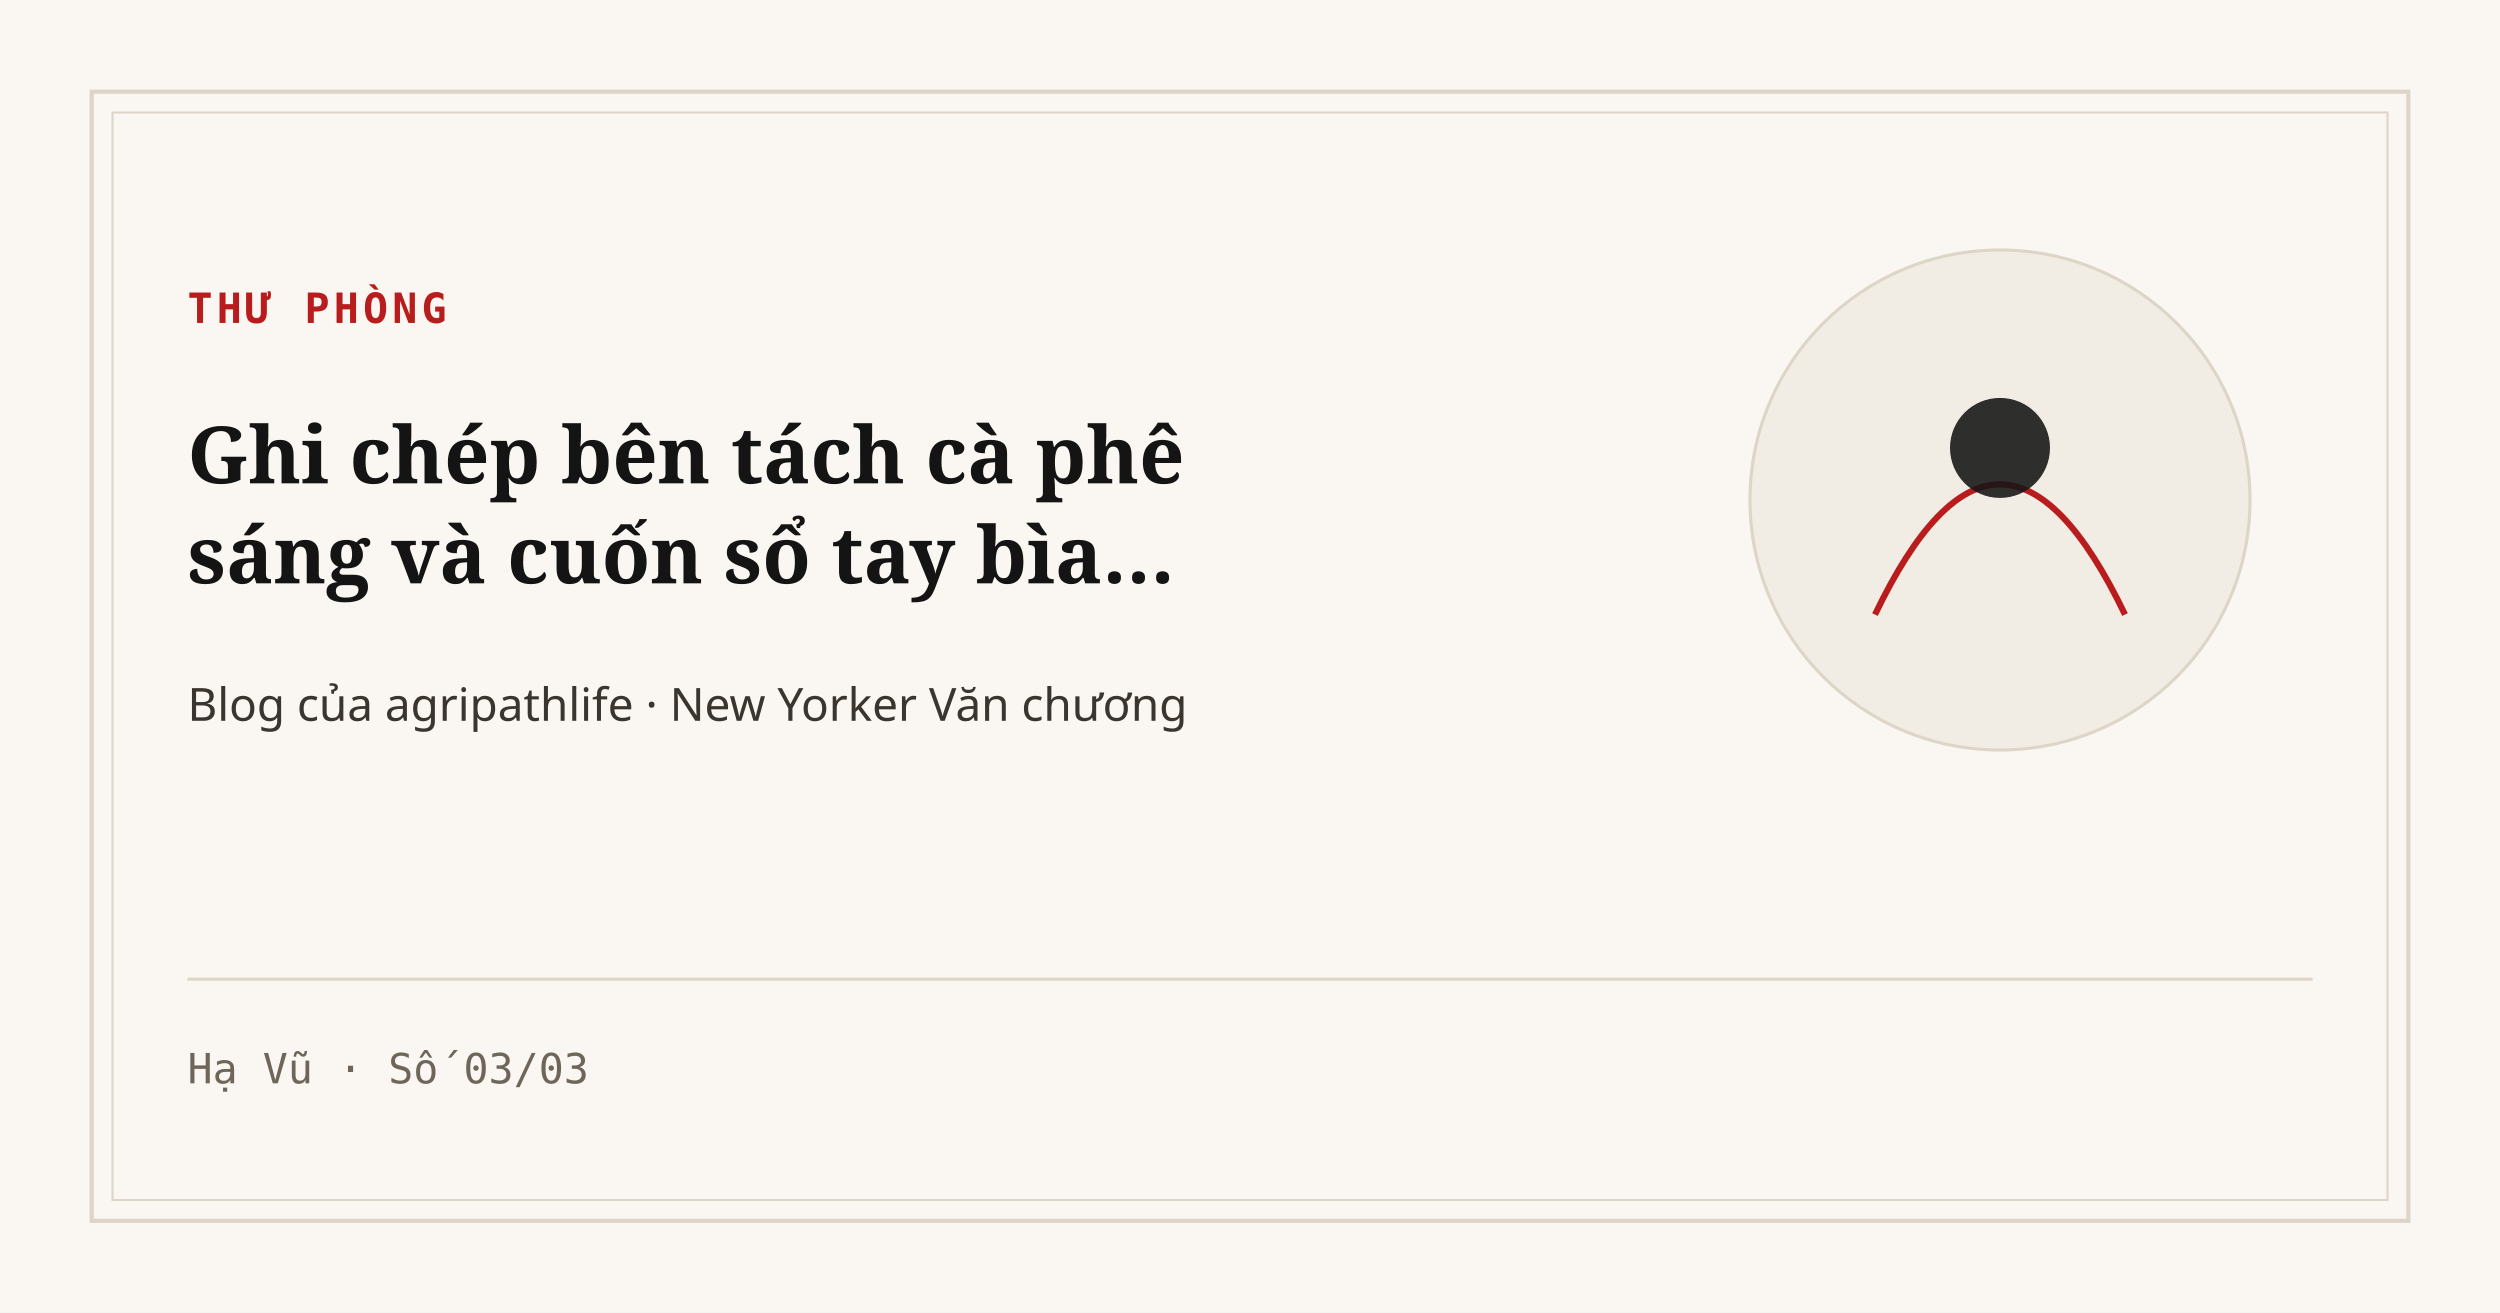
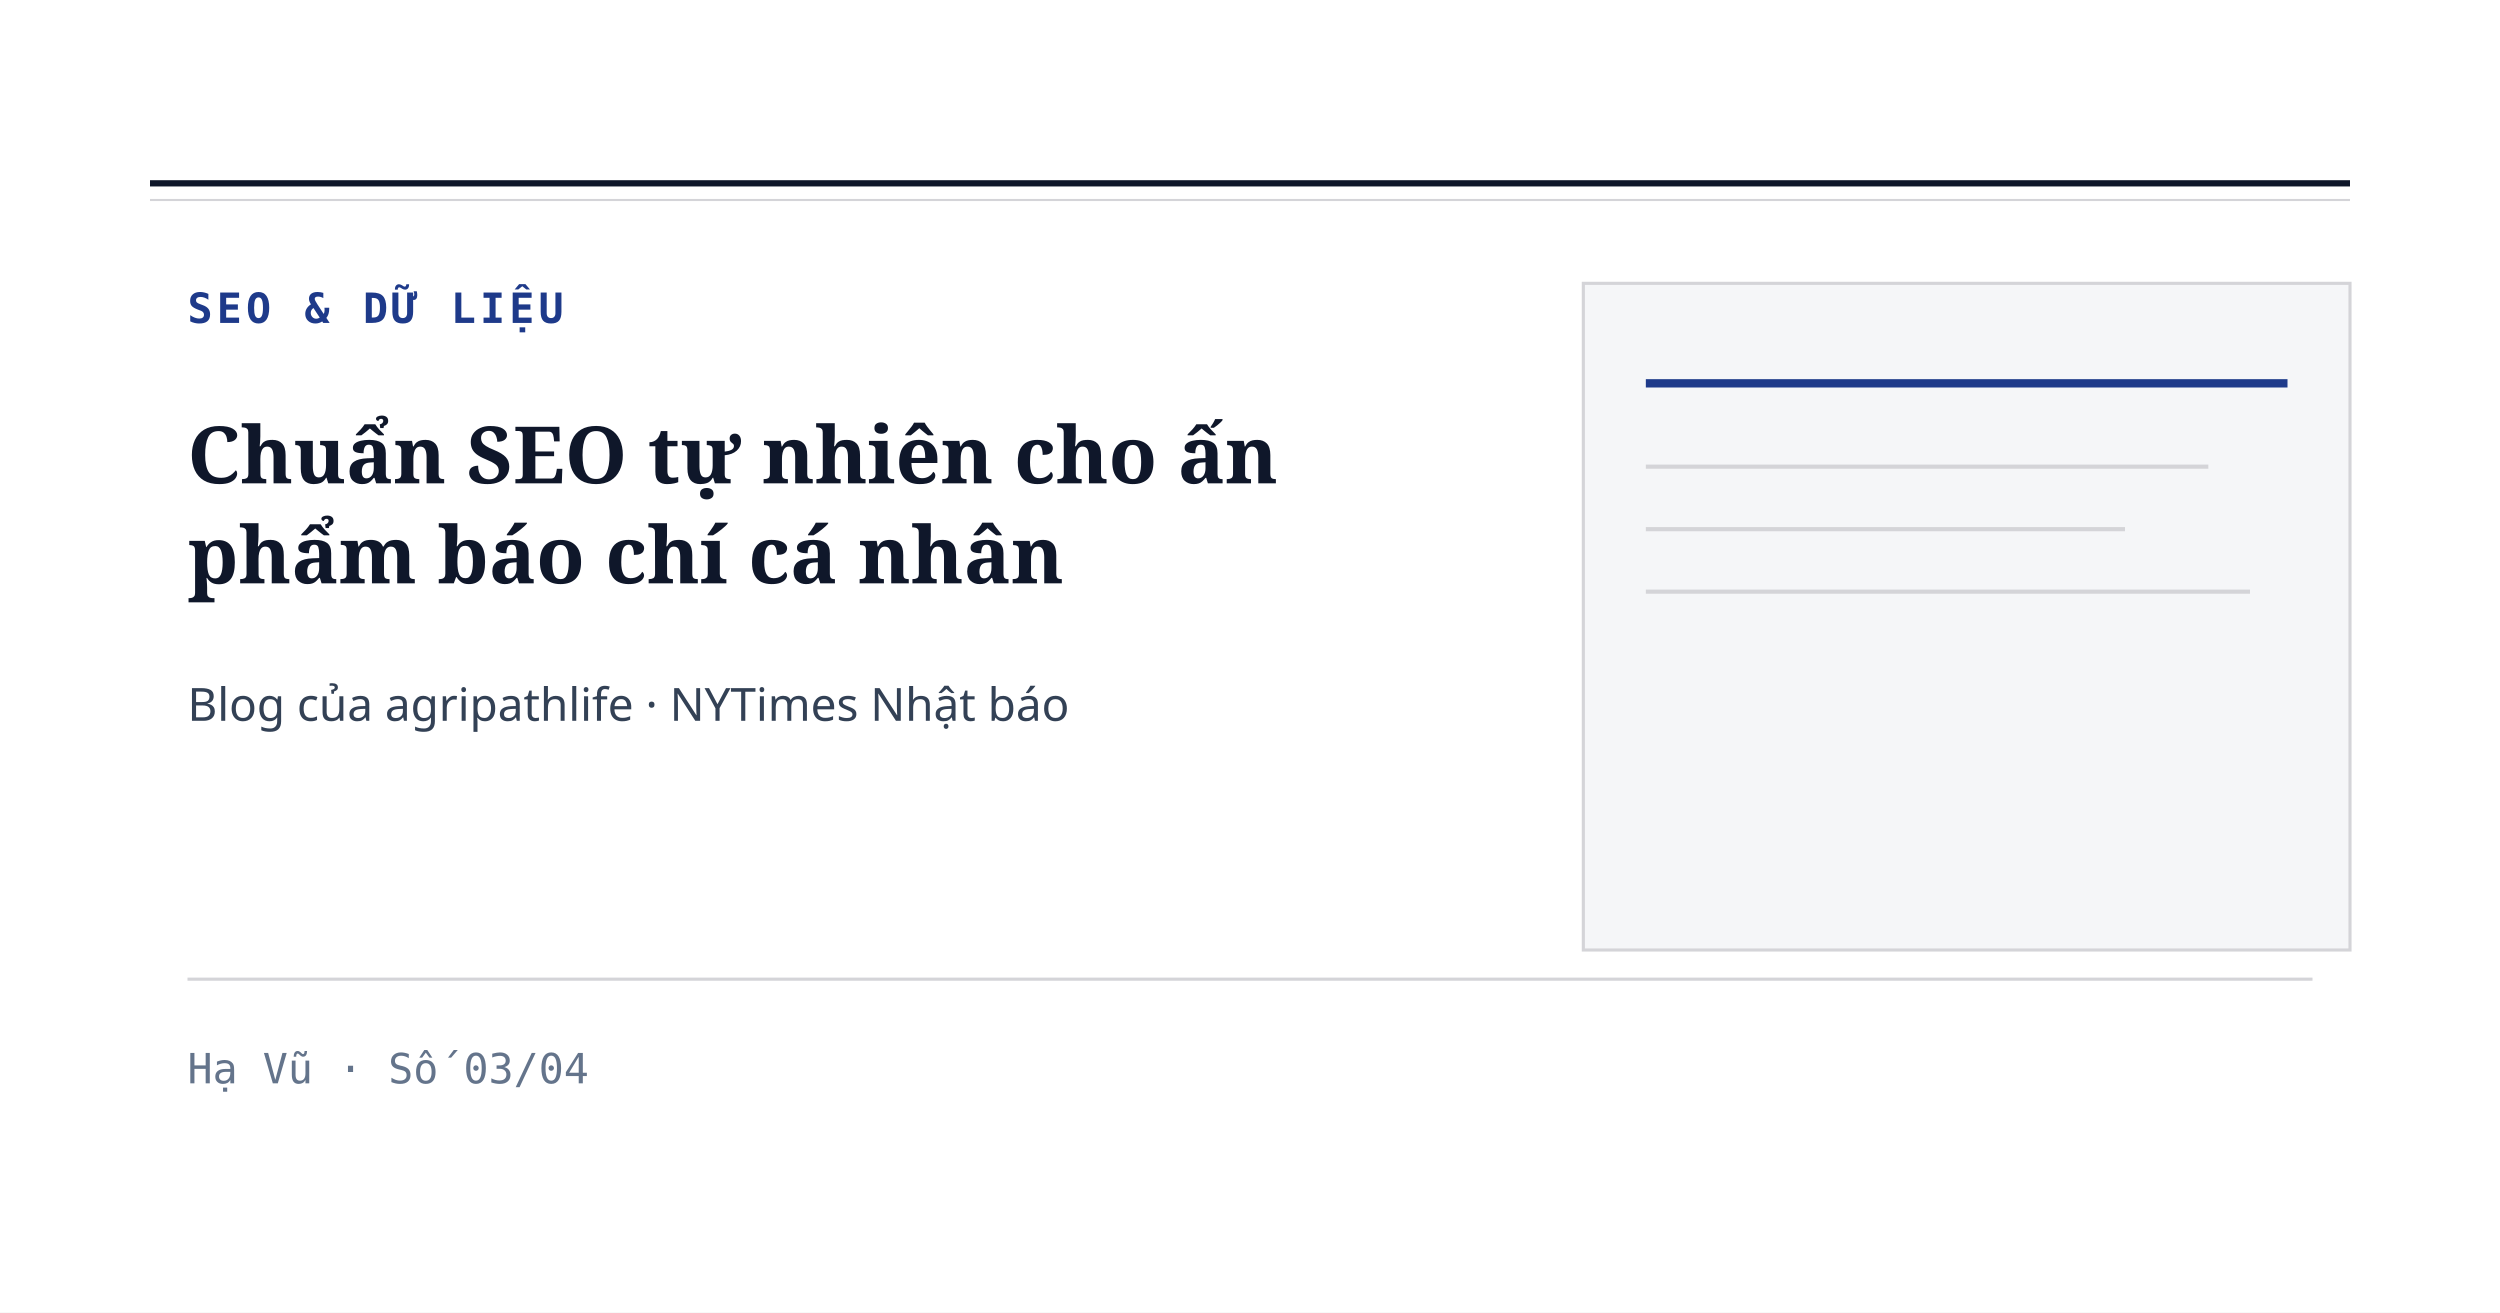
<svg xmlns="http://www.w3.org/2000/svg" width="1200" height="630" viewBox="0 0 1200 630" fill="none">
-   <rect width="1200" height="630" fill="#FAF7F2" />
-   <rect x="44" y="44" width="1112" height="542" fill="none" stroke="#DDD5C7" stroke-width="2" />
-   <rect x="54" y="54" width="1092" height="522" fill="none" stroke="#DDD5C7" stroke-width="1" />
-   <circle cx="960" cy="240" r="120" fill="#F2EDE4" stroke="#DDD5C7" stroke-width="1.5" />
-   <path d="M900 295 Q960 170 1020 295" fill="none" stroke="#B91C1C" stroke-width="3" />
-   <circle cx="960" cy="215" r="24" fill="#141414" opacity="0.88" />
-   <text x="90" y="155" font-family="monospace" font-size="20" font-weight="700" letter-spacing="2" fill="#B91C1C">THƯ PHÒNG</text>
-   <text x="90" y="232" font-family="Georgia, serif" font-weight="700" font-size="38" fill="#141414">
-     <tspan x="90" dy="0">Ghi chép bên tách cà phê</tspan>
-     <tspan x="90" dy="48">sáng và cuốn sổ tay bìa…</tspan>
+   <rect width="1200" height="630" fill="#FFFFFF" />
+   <line x1="72" y1="88" x2="1128" y2="88" stroke="#0F172A" stroke-width="3" />
+   <line x1="72" y1="96" x2="1128" y2="96" stroke="#D4D4D8" stroke-width="1" />
+   <rect x="760" y="136" width="368" height="320" fill="#F5F6F8" stroke="#D4D4D8" stroke-width="1.5" />
+   <line x1="790" y1="184" x2="1098" y2="184" stroke="#1E3A8A" stroke-width="4" />
+   <line x1="790" y1="224" x2="1060" y2="224" stroke="#D4D4D8" stroke-width="2" />
+   <line x1="790" y1="254" x2="1020" y2="254" stroke="#D4D4D8" stroke-width="2" />
+   <line x1="790" y1="284" x2="1080" y2="284" stroke="#D4D4D8" stroke-width="2" />
+   <text x="90" y="155" font-family="monospace" font-size="20" font-weight="700" letter-spacing="2" fill="#1E3A8A">SEO &amp; DỮ LIỆU</text>
+   <text x="90" y="232" font-family="Georgia, serif" font-weight="700" font-size="38" fill="#0F172A">
+     <tspan x="90" dy="0">Chuẩn SEO tự nhiên cho ấn</tspan>
+     <tspan x="90" dy="48">phẩm báo chí cá nhân</tspan>
  </text>
-   <text x="90" y="346" font-family="sans-serif" font-size="22" fill="#3A352E">Blog của agripathlife · New Yorker Văn chương</text>
-   <line x1="90" y1="470" x2="1110" y2="470" stroke="#DDD5C7" stroke-width="1.5" />
-   <text x="90" y="520" font-family="monospace" font-size="20" fill="#6E665A">Hạ Vũ · Số 03/03</text>
+   <text x="90" y="346" font-family="sans-serif" font-size="22" fill="#334155">Blog của agripathlife · NYTimes Nhật báo</text>
+   <line x1="90" y1="470" x2="1110" y2="470" stroke="#D4D4D8" stroke-width="1.5" />
+   <text x="90" y="520" font-family="monospace" font-size="20" fill="#64748B">Hạ Vũ · Số 03/04</text>
</svg>
